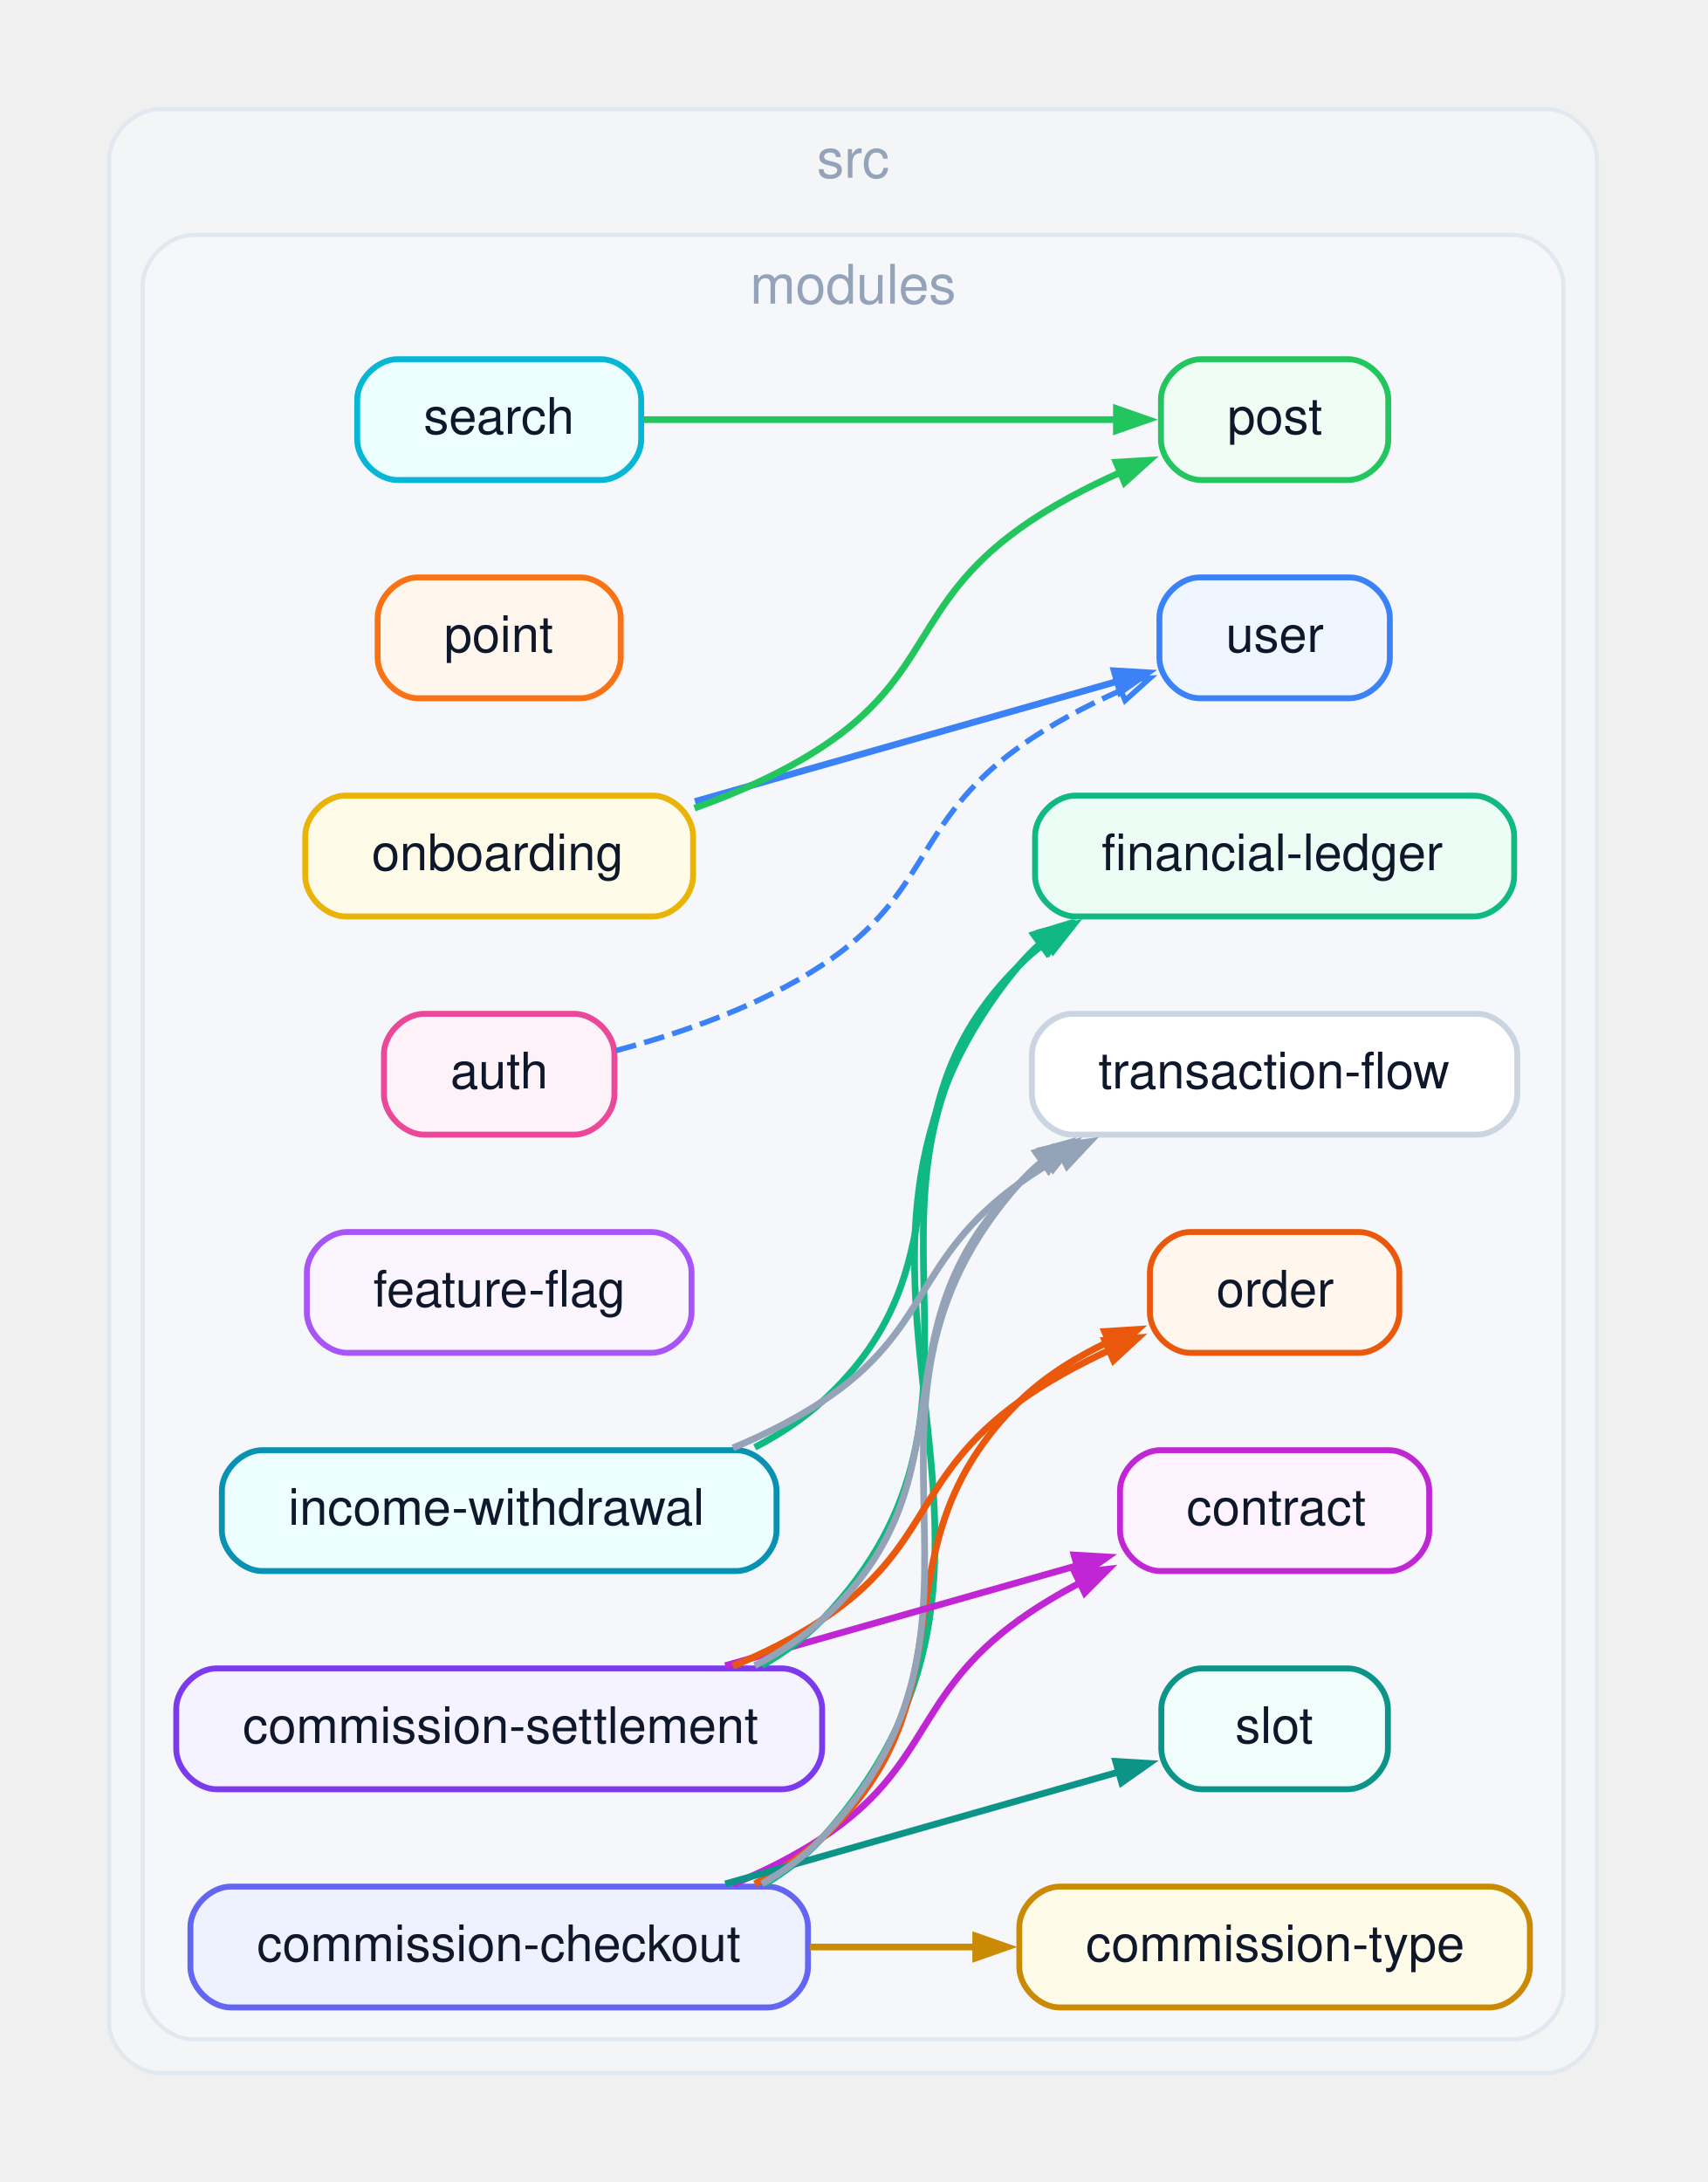
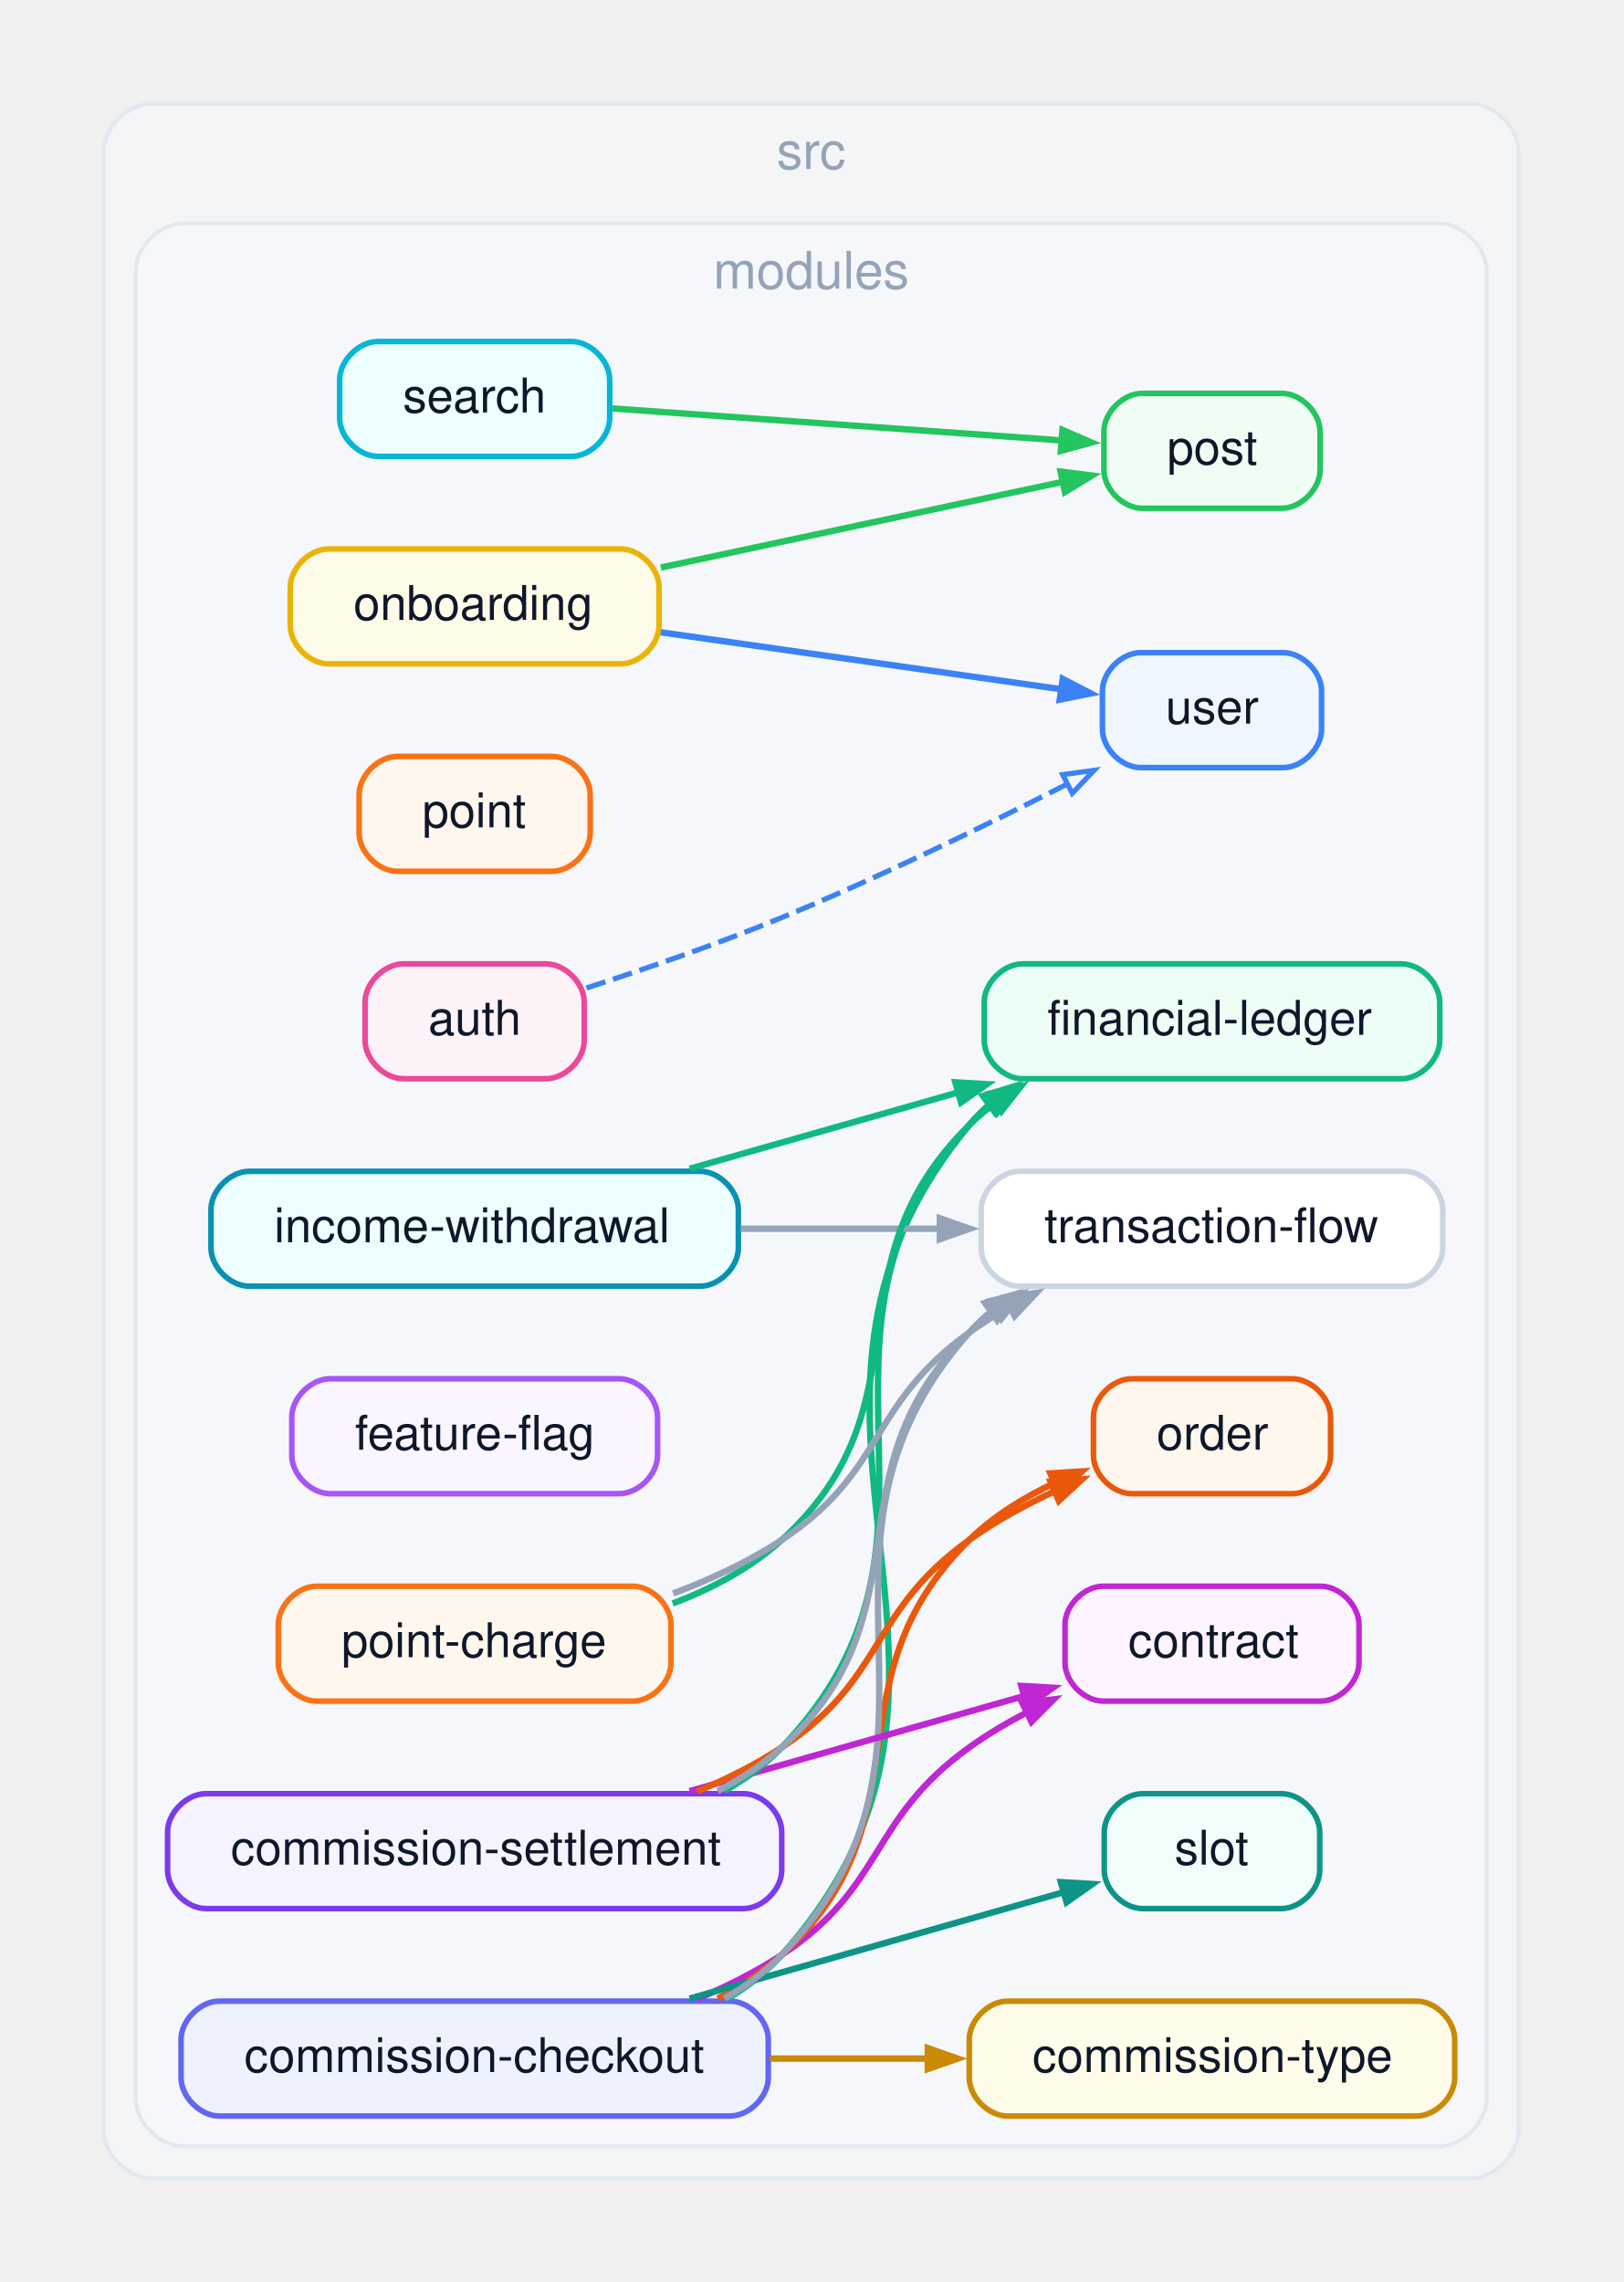
- <svg xmlns="http://www.w3.org/2000/svg" xmlns:xlink="http://www.w3.org/1999/xlink" width="407pt" height="520pt" viewBox="0.00 0.00 407.00 520.00">
-   <g id="graph0" class="graph" transform="scale(1 1) rotate(0) translate(18 502)">
+ <svg xmlns="http://www.w3.org/2000/svg" xmlns:xlink="http://www.w3.org/1999/xlink" width="407pt" height="572pt" viewBox="0.00 0.00 407.00 572.00">
+   <g id="graph0" class="graph" transform="scale(1 1) rotate(0) translate(18 554)">
    <g id="clust1" class="cluster">
-       <path fill="#f8fafc" fill-opacity="0.502" stroke="#e2e8f0" d="M20,-8C20,-8 350.61,-8 350.61,-8 356.61,-8 362.61,-14 362.61,-20 362.61,-20 362.61,-464 362.61,-464 362.61,-470 356.61,-476 350.61,-476 350.61,-476 20,-476 20,-476 14,-476 8,-470 8,-464 8,-464 8,-20 8,-20 8,-14 14,-8 20,-8" />
-       <text xml:space="preserve" text-anchor="middle" x="185.31" y="-459.65" font-family="Helvetica,sans-Serif" font-size="13.00" fill="#94a3b8">src</text>
+       <path fill="#f8fafc" fill-opacity="0.502" stroke="#e2e8f0" d="M20,-8C20,-8 350.61,-8 350.61,-8 356.61,-8 362.61,-14 362.61,-20 362.61,-20 362.61,-516 362.61,-516 362.61,-522 356.61,-528 350.61,-528 350.61,-528 20,-528 20,-528 14,-528 8,-522 8,-516 8,-516 8,-20 8,-20 8,-14 14,-8 20,-8" />
+       <text xml:space="preserve" text-anchor="middle" x="185.31" y="-511.65" font-family="Helvetica,sans-Serif" font-size="13.00" fill="#94a3b8">src</text>
    </g>
    <g id="clust2" class="cluster">
-       <path fill="#f8fafc" fill-opacity="0.502" stroke="#e2e8f0" d="M28,-16C28,-16 342.61,-16 342.61,-16 348.61,-16 354.61,-22 354.61,-28 354.61,-28 354.61,-434 354.61,-434 354.61,-440 348.61,-446 342.61,-446 342.61,-446 28,-446 28,-446 22,-446 16,-440 16,-434 16,-434 16,-28 16,-28 16,-22 22,-16 28,-16" />
-       <text xml:space="preserve" text-anchor="middle" x="185.31" y="-429.65" font-family="Helvetica,sans-Serif" font-size="13.00" fill="#94a3b8">modules</text>
+       <path fill="#f8fafc" fill-opacity="0.502" stroke="#e2e8f0" d="M28,-16C28,-16 342.61,-16 342.61,-16 348.61,-16 354.61,-22 354.61,-28 354.61,-28 354.61,-486 354.61,-486 354.61,-492 348.61,-498 342.61,-498 342.61,-498 28,-498 28,-498 22,-498 16,-492 16,-486 16,-486 16,-28 16,-28 16,-22 22,-16 28,-16" />
+       <text xml:space="preserve" text-anchor="middle" x="185.31" y="-481.65" font-family="Helvetica,sans-Serif" font-size="13.00" fill="#94a3b8">modules</text>
    </g>
    <g id="node1" class="node">
      <g id="a_node1">
        <a xlink:href="src/modules/auth" xlink:title="auth">
-           <path fill="#fdf2f8" stroke="#ec4899" stroke-width="1.4" d="M118.83,-260.4C118.83,-260.4 83.1,-260.4 83.1,-260.4 78.3,-260.4 73.5,-255.6 73.5,-250.8 73.5,-250.8 73.5,-241.2 73.5,-241.2 73.5,-236.4 78.3,-231.6 83.1,-231.6 83.1,-231.6 118.83,-231.6 118.83,-231.6 123.63,-231.6 128.43,-236.4 128.43,-241.2 128.43,-241.2 128.43,-250.8 128.43,-250.8 128.43,-255.6 123.63,-260.4 118.83,-260.4" />
-           <text xml:space="preserve" text-anchor="start" x="89.34" y="-242.62" font-family="Helvetica,sans-Serif" font-size="12.00" fill="#0f172a">auth</text>
+           <path fill="#fdf2f8" stroke="#ec4899" stroke-width="1.4" d="M118.83,-312.4C118.83,-312.4 83.1,-312.4 83.1,-312.4 78.3,-312.4 73.5,-307.6 73.5,-302.8 73.5,-302.8 73.5,-293.2 73.5,-293.2 73.5,-288.4 78.3,-283.6 83.1,-283.6 83.1,-283.6 118.83,-283.6 118.83,-283.6 123.63,-283.6 128.43,-288.4 128.43,-293.2 128.43,-293.2 128.43,-302.8 128.43,-302.8 128.43,-307.6 123.63,-312.4 118.83,-312.4" />
+           <text xml:space="preserve" text-anchor="start" x="89.34" y="-294.62" font-family="Helvetica,sans-Serif" font-size="12.00" fill="#0f172a">auth</text>
        </a>
      </g>
    </g>
    <g id="node2" class="node">
      <g id="a_node2">
        <a xlink:href="src/modules/user" xlink:title="user">
-           <path fill="#eff6ff" stroke="#3b82f6" stroke-width="1.4" d="M303.63,-364.4C303.63,-364.4 267.9,-364.4 267.9,-364.4 263.11,-364.4 258.31,-359.6 258.31,-354.8 258.31,-354.8 258.31,-345.2 258.31,-345.2 258.31,-340.4 263.11,-335.6 267.9,-335.6 267.9,-335.6 303.63,-335.6 303.63,-335.6 308.43,-335.6 313.23,-340.4 313.23,-345.2 313.23,-345.2 313.23,-354.8 313.23,-354.8 313.23,-359.6 308.43,-364.4 303.63,-364.4" />
-           <text xml:space="preserve" text-anchor="start" x="274.14" y="-346.62" font-family="Helvetica,sans-Serif" font-size="12.00" fill="#0f172a">user</text>
+           <path fill="#eff6ff" stroke="#3b82f6" stroke-width="1.4" d="M303.63,-390.4C303.63,-390.4 267.9,-390.4 267.9,-390.4 263.11,-390.4 258.31,-385.6 258.31,-380.8 258.31,-380.8 258.31,-371.2 258.31,-371.2 258.31,-366.4 263.11,-361.6 267.9,-361.6 267.9,-361.6 303.63,-361.6 303.63,-361.6 308.43,-361.6 313.23,-366.4 313.23,-371.2 313.23,-371.2 313.23,-380.8 313.23,-380.8 313.23,-385.6 308.43,-390.4 303.63,-390.4" />
+           <text xml:space="preserve" text-anchor="start" x="274.14" y="-372.62" font-family="Helvetica,sans-Serif" font-size="12.00" fill="#0f172a">user</text>
        </a>
      </g>
    </g>
    <g id="edge1" class="edge">
-       <path fill="none" stroke="#3b82f6" stroke-width="1.3" stroke-dasharray="5,2" d="M128.77,-251.63C144.04,-255.68 163.03,-262.18 177.93,-272 203.94,-289.15 199.63,-305.83 224.93,-324 232.3,-329.3 240.93,-333.83 249.29,-337.55" />
-       <polygon fill="none" stroke="#3b82f6" stroke-width="1.3" points="248.11,-339.9 256.04,-340.37 250.14,-335.06 248.11,-339.9" />
+       <path fill="none" stroke="#3b82f6" stroke-width="1.3" stroke-dasharray="5,2" d="M128.98,-306.35C143.63,-311.1 161.95,-317.41 177.93,-324 202.4,-334.1 229.18,-347.14 249.81,-357.63" />
+       <polygon fill="none" stroke="#3b82f6" stroke-width="1.3" points="248.34,-359.83 256.21,-360.91 250.74,-355.16 248.34,-359.83" />
    </g>
    <g id="node3" class="node">
      <g id="a_node3">
        <a xlink:href="src/modules/commission-checkout" xlink:title="commission-checkout">
          <path fill="#eef2ff" stroke="#6366f1" stroke-width="1.4" d="M164.96,-52.4C164.96,-52.4 36.98,-52.4 36.98,-52.4 32.18,-52.4 27.38,-47.6 27.38,-42.8 27.38,-42.8 27.38,-33.2 27.38,-33.2 27.38,-28.4 32.18,-23.6 36.98,-23.6 36.98,-23.6 164.96,-23.6 164.96,-23.6 169.76,-23.6 174.56,-28.4 174.56,-33.2 174.56,-33.2 174.56,-42.8 174.56,-42.8 174.56,-47.6 169.76,-52.4 164.96,-52.4" />
          <text xml:space="preserve" text-anchor="start" x="43.22" y="-34.62" font-family="Helvetica,sans-Serif" font-size="12.00" fill="#0f172a">commission-checkout</text>
        </a>
      </g>
    </g>
    <g id="node4" class="node">
      <g id="a_node4">
        <a xlink:href="src/modules/commission-type" xlink:title="commission-type">
          <path fill="#fefce8" stroke="#ca8a04" stroke-width="1.4" d="M337.01,-52.4C337.01,-52.4 234.53,-52.4 234.53,-52.4 229.73,-52.4 224.93,-47.6 224.93,-42.8 224.93,-42.8 224.93,-33.2 224.93,-33.2 224.93,-28.4 229.73,-23.6 234.53,-23.6 234.53,-23.6 337.01,-23.6 337.01,-23.6 341.81,-23.6 346.61,-28.4 346.61,-33.2 346.61,-33.2 346.61,-42.8 346.61,-42.8 346.61,-47.6 341.81,-52.4 337.01,-52.4" />
          <text xml:space="preserve" text-anchor="start" x="240.77" y="-34.62" font-family="Helvetica,sans-Serif" font-size="12.00" fill="#0f172a">commission-type</text>
        </a>
      </g>
    </g>
    <g id="edge2" class="edge">
      <path fill="none" stroke="#ca8a04" stroke-width="1.6" d="M175,-38C188.08,-38 201.68,-38 214.67,-38" />
      <polygon fill="#ca8a04" stroke="#ca8a04" stroke-width="1.6" points="214.54,-40.63 222.04,-38 214.54,-35.38 214.54,-40.63" />
    </g>
    <g id="node5" class="node">
      <g id="a_node5">
        <a xlink:href="src/modules/contract" xlink:title="contract">
          <path fill="#fdf4ff" stroke="#c026d3" stroke-width="1.4" d="M313.01,-156.4C313.01,-156.4 258.53,-156.4 258.53,-156.4 253.73,-156.4 248.93,-151.6 248.93,-146.8 248.93,-146.8 248.93,-137.2 248.93,-137.2 248.93,-132.4 253.73,-127.6 258.53,-127.6 258.53,-127.6 313.01,-127.6 313.01,-127.6 317.81,-127.6 322.61,-132.4 322.61,-137.2 322.61,-137.2 322.61,-146.8 322.61,-146.8 322.61,-151.6 317.81,-156.4 313.01,-156.4" />
          <text xml:space="preserve" text-anchor="start" x="264.77" y="-138.62" font-family="Helvetica,sans-Serif" font-size="12.00" fill="#0f172a">contract</text>
        </a>
      </g>
    </g>
    <g id="edge3" class="edge">
      <path fill="none" stroke="#c026d3" stroke-width="1.6" d="M156.68,-52.95C164.11,-56.04 171.41,-59.7 177.93,-64 203.94,-81.15 199.63,-97.83 224.93,-116 229.47,-119.26 234.48,-122.23 239.61,-124.9" />
      <polygon fill="#c026d3" stroke="#c026d3" stroke-width="1.6" points="238.23,-127.14 246.12,-128.05 240.52,-122.42 238.23,-127.14" />
    </g>
    <g id="node6" class="node">
      <g id="a_node6">
        <a xlink:href="src/modules/financial-ledger" xlink:title="financial-ledger">
          <path fill="#ecfdf5" stroke="#10b981" stroke-width="1.4" d="M333.26,-312.4C333.26,-312.4 238.28,-312.4 238.28,-312.4 233.48,-312.4 228.68,-307.6 228.68,-302.8 228.68,-302.8 228.68,-293.2 228.68,-293.2 228.68,-288.4 233.48,-283.6 238.28,-283.6 238.28,-283.6 333.26,-283.6 333.26,-283.6 338.06,-283.6 342.86,-288.4 342.86,-293.2 342.86,-293.2 342.86,-302.8 342.86,-302.8 342.86,-307.6 338.06,-312.4 333.26,-312.4" />
          <text xml:space="preserve" text-anchor="start" x="244.52" y="-294.62" font-family="Helvetica,sans-Serif" font-size="12.00" fill="#0f172a">financial-ledger</text>
        </a>
      </g>
    </g>
    <g id="edge4" class="edge">
      <path fill="none" stroke="#10b981" stroke-width="1.6" d="M164.27,-53C169.35,-56.02 174.02,-59.64 177.93,-64 241.25,-134.52 164.49,-199 224.93,-272 226.51,-273.91 228.26,-275.68 230.13,-277.33" />
      <polygon fill="#10b981" stroke="#10b981" stroke-width="1.6" points="228.36,-279.28 235.95,-281.62 231.48,-275.06 228.36,-279.28" />
    </g>
    <g id="node7" class="node">
      <g id="a_node7">
        <a xlink:href="src/modules/order" xlink:title="order">
          <path fill="#fff7ed" stroke="#ea580c" stroke-width="1.4" d="M305.88,-208.4C305.88,-208.4 265.65,-208.4 265.65,-208.4 260.85,-208.4 256.05,-203.6 256.05,-198.8 256.05,-198.8 256.05,-189.2 256.05,-189.2 256.05,-184.4 260.85,-179.6 265.65,-179.6 265.65,-179.6 305.88,-179.6 305.88,-179.6 310.69,-179.6 315.49,-184.4 315.49,-189.2 315.49,-189.2 315.49,-198.8 315.49,-198.8 315.49,-203.6 310.69,-208.4 305.88,-208.4" />
          <text xml:space="preserve" text-anchor="start" x="271.89" y="-190.62" font-family="Helvetica,sans-Serif" font-size="12.00" fill="#0f172a">order</text>
        </a>
      </g>
    </g>
    <g id="edge5" class="edge">
      <path fill="none" stroke="#ea580c" stroke-width="1.6" d="M161.88,-53.07C167.69,-56.08 173.19,-59.69 177.93,-64 215.45,-98.13 188.8,-132.4 224.93,-168 230.96,-173.94 238.57,-178.63 246.33,-182.29" />
      <polygon fill="#ea580c" stroke="#ea580c" stroke-width="1.6" points="245.25,-184.69 253.18,-185.19 247.29,-179.85 245.25,-184.69" />
    </g>
    <g id="node8" class="node">
      <g id="a_node8">
        <a xlink:href="src/modules/slot" xlink:title="slot">
          <path fill="#f0fdfa" stroke="#0d9488" stroke-width="1.4" d="M303.17,-104.4C303.17,-104.4 268.37,-104.4 268.37,-104.4 263.57,-104.4 258.77,-99.6 258.77,-94.8 258.77,-94.8 258.77,-85.2 258.77,-85.2 258.77,-80.4 263.57,-75.6 268.37,-75.6 268.37,-75.6 303.17,-75.6 303.17,-75.6 307.97,-75.6 312.77,-80.4 312.77,-85.2 312.77,-85.2 312.77,-94.8 312.77,-94.8 312.77,-99.6 307.97,-104.4 303.17,-104.4" />
          <text xml:space="preserve" text-anchor="start" x="276.39" y="-86.62" font-family="Helvetica,sans-Serif" font-size="12.00" fill="#0f172a">slot</text>
        </a>
      </g>
    </g>
    <g id="edge6" class="edge">
      <path fill="none" stroke="#0d9488" stroke-width="1.6" d="M154.84,-53.04C184.99,-61.62 221.98,-72.14 248.77,-79.76" />
      <polygon fill="#0d9488" stroke="#0d9488" stroke-width="1.6" points="247.89,-82.24 255.82,-81.76 249.32,-77.19 247.89,-82.24" />
    </g>
    <g id="node9" class="node">
      <g id="a_node9">
        <a xlink:href="src/modules/transaction-flow" xlink:title="transaction-flow">
          <path fill="#ffffff" stroke="#cbd5e1" stroke-width="1.4" d="M334.01,-260.4C334.01,-260.4 237.53,-260.4 237.53,-260.4 232.73,-260.4 227.93,-255.6 227.93,-250.8 227.93,-250.8 227.93,-241.2 227.93,-241.2 227.93,-236.4 232.73,-231.6 237.53,-231.6 237.53,-231.6 334.01,-231.6 334.01,-231.6 338.81,-231.6 343.61,-236.4 343.61,-241.2 343.61,-241.2 343.61,-250.8 343.61,-250.8 343.61,-255.6 338.81,-260.4 334.01,-260.4" />
          <text xml:space="preserve" text-anchor="start" x="243.77" y="-242.62" font-family="Helvetica,sans-Serif" font-size="12.00" fill="#0f172a">transaction-flow</text>
        </a>
      </g>
    </g>
    <g id="edge7" class="edge">
      <path fill="none" stroke="#94a3b8" stroke-width="1.6" d="M163.58,-53.08C168.87,-56.08 173.77,-59.68 177.93,-64 228.17,-116.14 176.82,-165.89 224.93,-220 226.61,-221.89 228.45,-223.65 230.41,-225.28" />
      <polygon fill="#94a3b8" stroke="#94a3b8" stroke-width="1.6" points="228.88,-227.41 236.52,-229.59 231.91,-223.12 228.88,-227.41" />
    </g>
    <g id="node10" class="node">
      <g id="a_node10">
        <a xlink:href="src/modules/commission-settlement" xlink:title="commission-settlement">
          <path fill="#f5f3ff" stroke="#7c3aed" stroke-width="1.4" d="M168.33,-104.4C168.33,-104.4 33.6,-104.4 33.6,-104.4 28.8,-104.4 24,-99.6 24,-94.8 24,-94.8 24,-85.2 24,-85.2 24,-80.4 28.8,-75.6 33.6,-75.6 33.6,-75.6 168.33,-75.6 168.33,-75.6 173.13,-75.6 177.93,-80.4 177.93,-85.2 177.93,-85.2 177.93,-94.8 177.93,-94.8 177.93,-99.6 173.13,-104.4 168.33,-104.4" />
          <text xml:space="preserve" text-anchor="start" x="39.84" y="-86.62" font-family="Helvetica,sans-Serif" font-size="12.00" fill="#0f172a">commission-settlement</text>
        </a>
      </g>
    </g>
    <g id="edge8" class="edge">
      <path fill="none" stroke="#c026d3" stroke-width="1.6" d="M154.84,-105.04C181.39,-112.59 213.26,-121.66 238.79,-128.92" />
      <polygon fill="#c026d3" stroke="#c026d3" stroke-width="1.6" points="237.98,-131.42 245.91,-130.95 239.41,-126.37 237.98,-131.42" />
    </g>
    <g id="edge9" class="edge">
      <path fill="none" stroke="#10b981" stroke-width="1.6" d="M163.58,-105.08C168.87,-108.08 173.77,-111.68 177.93,-116 228.17,-168.14 176.82,-217.89 224.93,-272 226.61,-273.89 228.45,-275.65 230.41,-277.28" />
      <polygon fill="#10b981" stroke="#10b981" stroke-width="1.6" points="228.88,-279.41 236.52,-281.59 231.91,-275.12 228.88,-279.41" />
    </g>
    <g id="edge10" class="edge">
      <path fill="none" stroke="#ea580c" stroke-width="1.6" d="M156.68,-104.95C164.11,-108.04 171.41,-111.7 177.93,-116 203.94,-133.15 199.63,-149.83 224.93,-168 231.54,-172.75 239.16,-176.88 246.69,-180.37" />
      <polygon fill="#ea580c" stroke="#ea580c" stroke-width="1.6" points="245.29,-182.62 253.22,-183.2 247.38,-177.81 245.29,-182.62" />
    </g>
    <g id="edge11" class="edge">
      <path fill="none" stroke="#94a3b8" stroke-width="1.6" d="M161.88,-105.07C167.69,-108.08 173.19,-111.69 177.93,-116 215.45,-150.13 188.8,-184.4 224.93,-220 227.11,-222.15 229.49,-224.13 232.02,-225.96" />
      <polygon fill="#94a3b8" stroke="#94a3b8" stroke-width="1.6" points="230.15,-227.89 237.89,-229.7 232.97,-223.46 230.15,-227.89" />
    </g>
    <g id="node11" class="node">
      <g id="a_node11">
        <a xlink:href="src/modules/feature-flag" xlink:title="feature-flag">
          <path fill="#faf5ff" stroke="#a855f7" stroke-width="1.4" d="M137.21,-208.4C137.21,-208.4 64.73,-208.4 64.73,-208.4 59.93,-208.4 55.13,-203.6 55.13,-198.8 55.13,-198.8 55.13,-189.2 55.13,-189.2 55.13,-184.4 59.93,-179.6 64.73,-179.6 64.73,-179.6 137.21,-179.6 137.21,-179.6 142.01,-179.6 146.81,-184.4 146.81,-189.2 146.81,-189.2 146.81,-198.8 146.81,-198.8 146.81,-203.6 142.01,-208.4 137.21,-208.4" />
          <text xml:space="preserve" text-anchor="start" x="70.97" y="-190.62" font-family="Helvetica,sans-Serif" font-size="12.00" fill="#0f172a">feature-flag</text>
        </a>
      </g>
    </g>
    <g id="node12" class="node">
      <g id="a_node12">
        <a xlink:href="src/modules/income-withdrawal" xlink:title="income-withdrawal">
-           <path fill="#ecfeff" stroke="#0891b2" stroke-width="1.4" d="M157.46,-156.4C157.46,-156.4 44.48,-156.4 44.48,-156.4 39.68,-156.4 34.88,-151.6 34.88,-146.8 34.88,-146.8 34.88,-137.2 34.88,-137.2 34.88,-132.4 39.68,-127.6 44.48,-127.6 44.48,-127.6 157.46,-127.6 157.46,-127.6 162.26,-127.6 167.06,-132.4 167.06,-137.2 167.06,-137.2 167.06,-146.8 167.06,-146.8 167.06,-151.6 162.26,-156.4 157.46,-156.4" />
-           <text xml:space="preserve" text-anchor="start" x="50.72" y="-138.62" font-family="Helvetica,sans-Serif" font-size="12.00" fill="#0f172a">income-withdrawal</text>
+           <path fill="#ecfeff" stroke="#0891b2" stroke-width="1.4" d="M157.46,-260.4C157.46,-260.4 44.48,-260.4 44.48,-260.4 39.68,-260.4 34.88,-255.6 34.88,-250.8 34.88,-250.8 34.88,-241.2 34.88,-241.2 34.88,-236.4 39.68,-231.6 44.48,-231.6 44.48,-231.6 157.46,-231.6 157.46,-231.6 162.26,-231.6 167.06,-236.4 167.06,-241.2 167.06,-241.2 167.06,-250.8 167.06,-250.8 167.06,-255.6 162.26,-260.4 157.46,-260.4" />
+           <text xml:space="preserve" text-anchor="start" x="50.72" y="-242.62" font-family="Helvetica,sans-Serif" font-size="12.00" fill="#0f172a">income-withdrawal</text>
        </a>
      </g>
    </g>
    <g id="edge12" class="edge">
-       <path fill="none" stroke="#10b981" stroke-width="1.6" d="M161.88,-157.07C167.69,-160.08 173.19,-163.69 177.93,-168 215.45,-202.13 188.8,-236.4 224.93,-272 227.11,-274.15 229.49,-276.13 232.02,-277.96" />
-       <polygon fill="#10b981" stroke="#10b981" stroke-width="1.6" points="230.15,-279.89 237.89,-281.7 232.97,-275.46 230.15,-279.89" />
+       <path fill="none" stroke="#10b981" stroke-width="1.6" d="M154.84,-261.04C175.97,-267.05 200.46,-274.02 222.45,-280.27" />
+       <polygon fill="#10b981" stroke="#10b981" stroke-width="1.6" points="221.44,-282.71 229.37,-282.24 222.87,-277.66 221.44,-282.71" />
    </g>
    <g id="edge13" class="edge">
-       <path fill="none" stroke="#94a3b8" stroke-width="1.6" d="M156.68,-156.95C164.11,-160.04 171.41,-163.7 177.93,-168 203.94,-185.15 199.63,-201.83 224.93,-220 228.19,-222.34 231.69,-224.53 235.31,-226.57" />
-       <polygon fill="#94a3b8" stroke="#94a3b8" stroke-width="1.6" points="233.89,-228.79 241.75,-229.93 236.32,-224.13 233.89,-228.79" />
+       <path fill="none" stroke="#94a3b8" stroke-width="1.6" d="M167.7,-246C184.05,-246 201.58,-246 217.97,-246" />
+       <polygon fill="#94a3b8" stroke="#94a3b8" stroke-width="1.6" points="217.56,-248.63 225.06,-246 217.56,-243.38 217.56,-248.63" />
    </g>
    <g id="node13" class="node">
      <g id="a_node13">
        <a xlink:href="src/modules/onboarding" xlink:title="onboarding">
-           <path fill="#fefce8" stroke="#eab308" stroke-width="1.4" d="M137.58,-312.4C137.58,-312.4 64.35,-312.4 64.35,-312.4 59.55,-312.4 54.75,-307.6 54.75,-302.8 54.75,-302.8 54.75,-293.2 54.75,-293.2 54.75,-288.4 59.55,-283.6 64.35,-283.6 64.35,-283.6 137.58,-283.6 137.58,-283.6 142.38,-283.6 147.18,-288.4 147.18,-293.2 147.18,-293.2 147.18,-302.8 147.18,-302.8 147.18,-307.6 142.38,-312.4 137.58,-312.4" />
-           <text xml:space="preserve" text-anchor="start" x="70.59" y="-294.62" font-family="Helvetica,sans-Serif" font-size="12.00" fill="#0f172a">onboarding</text>
+           <path fill="#fefce8" stroke="#eab308" stroke-width="1.4" d="M137.58,-416.4C137.58,-416.4 64.35,-416.4 64.35,-416.4 59.55,-416.4 54.75,-411.6 54.75,-406.8 54.75,-406.8 54.75,-397.2 54.75,-397.2 54.75,-392.4 59.55,-387.6 64.35,-387.6 64.35,-387.6 137.58,-387.6 137.58,-387.6 142.38,-387.6 147.18,-392.4 147.18,-397.2 147.18,-397.2 147.18,-406.8 147.18,-406.8 147.18,-411.6 142.38,-416.4 137.58,-416.4" />
+           <text xml:space="preserve" text-anchor="start" x="70.59" y="-398.62" font-family="Helvetica,sans-Serif" font-size="12.00" fill="#0f172a">onboarding</text>
        </a>
      </g>
    </g>
    <g id="edge15" class="edge">
-       <path fill="none" stroke="#3b82f6" stroke-width="1.6" d="M147.62,-310.99C178.79,-319.85 219.51,-331.44 248.47,-339.67" />
-       <polygon fill="#3b82f6" stroke="#3b82f6" stroke-width="1.6" points="247.54,-342.14 255.47,-341.67 248.98,-337.09 247.54,-342.14" />
+       <path fill="none" stroke="#3b82f6" stroke-width="1.6" d="M147.62,-395.51C178.65,-391.09 219.16,-385.33 248.09,-381.22" />
+       <polygon fill="#3b82f6" stroke="#3b82f6" stroke-width="1.6" points="248.35,-383.83 255.41,-380.18 247.61,-378.63 248.35,-383.83" />
    </g>
    <g id="node14" class="node">
      <g id="a_node14">
        <a xlink:href="src/modules/post" xlink:title="post">
-           <path fill="#f0fdf4" stroke="#22c55e" stroke-width="1.4" d="M303.26,-416.4C303.26,-416.4 268.28,-416.4 268.28,-416.4 263.48,-416.4 258.68,-411.6 258.68,-406.8 258.68,-406.8 258.68,-397.2 258.68,-397.2 258.68,-392.4 263.48,-387.6 268.28,-387.6 268.28,-387.6 303.26,-387.6 303.26,-387.6 308.06,-387.6 312.86,-392.4 312.86,-397.2 312.86,-397.2 312.86,-406.8 312.86,-406.8 312.86,-411.6 308.06,-416.4 303.26,-416.4" />
-           <text xml:space="preserve" text-anchor="start" x="274.52" y="-398.62" font-family="Helvetica,sans-Serif" font-size="12.00" fill="#0f172a">post</text>
+           <path fill="#f0fdf4" stroke="#22c55e" stroke-width="1.4" d="M303.26,-455.4C303.26,-455.4 268.28,-455.4 268.28,-455.4 263.48,-455.4 258.68,-450.6 258.68,-445.8 258.68,-445.8 258.68,-436.2 258.68,-436.2 258.68,-431.4 263.48,-426.6 268.28,-426.6 268.28,-426.6 303.26,-426.6 303.26,-426.6 308.06,-426.6 312.86,-431.4 312.86,-436.2 312.86,-436.2 312.86,-445.8 312.86,-445.8 312.86,-450.6 308.06,-455.4 303.26,-455.4" />
+           <text xml:space="preserve" text-anchor="start" x="274.52" y="-437.62" font-family="Helvetica,sans-Serif" font-size="12.00" fill="#0f172a">post</text>
        </a>
      </g>
    </g>
    <g id="edge14" class="edge">
-       <path fill="none" stroke="#22c55e" stroke-width="1.6" d="M147.51,-309.41C157.98,-313.14 168.74,-317.94 177.93,-324 203.94,-341.15 199.63,-357.83 224.93,-376 232.29,-381.29 240.9,-385.81 249.26,-389.53" />
-       <polygon fill="#22c55e" stroke="#22c55e" stroke-width="1.6" points="247.99,-391.85 255.92,-392.32 250.01,-387 247.99,-391.85" />
+       <path fill="none" stroke="#22c55e" stroke-width="1.6" d="M147.62,-411.74C178.88,-418.41 219.76,-427.13 248.73,-433.31" />
+       <polygon fill="#22c55e" stroke="#22c55e" stroke-width="1.6" points="247.82,-435.8 255.7,-434.8 248.91,-430.67 247.82,-435.8" />
    </g>
    <g id="node15" class="node">
      <g id="a_node15">
        <a xlink:href="src/modules/point" xlink:title="point">
          <path fill="#fff7ed" stroke="#f97316" stroke-width="1.4" d="M120.33,-364.4C120.33,-364.4 81.6,-364.4 81.6,-364.4 76.8,-364.4 72,-359.6 72,-354.8 72,-354.8 72,-345.2 72,-345.2 72,-340.4 76.8,-335.6 81.6,-335.6 81.6,-335.6 120.33,-335.6 120.33,-335.6 125.13,-335.6 129.93,-340.4 129.93,-345.2 129.93,-345.2 129.93,-354.8 129.93,-354.8 129.93,-359.6 125.13,-364.4 120.33,-364.4" />
          <text xml:space="preserve" text-anchor="start" x="87.84" y="-346.62" font-family="Helvetica,sans-Serif" font-size="12.00" fill="#0f172a">point</text>
        </a>
      </g>
    </g>
    <g id="node16" class="node">
      <g id="a_node16">
+         <a xlink:href="src/modules/point-charge" xlink:title="point-charge">
+           <path fill="#fff7ed" stroke="#f97316" stroke-width="1.4" d="M140.58,-156.4C140.58,-156.4 61.35,-156.4 61.35,-156.4 56.55,-156.4 51.75,-151.6 51.75,-146.8 51.75,-146.8 51.75,-137.2 51.75,-137.2 51.75,-132.4 56.55,-127.6 61.35,-127.6 61.35,-127.6 140.58,-127.6 140.58,-127.6 145.38,-127.6 150.18,-132.4 150.18,-137.2 150.18,-137.2 150.18,-146.8 150.18,-146.8 150.18,-151.6 145.38,-156.4 140.58,-156.4" />
+           <text xml:space="preserve" text-anchor="start" x="67.59" y="-138.62" font-family="Helvetica,sans-Serif" font-size="12.00" fill="#0f172a">point-charge</text>
+         </a>
+       </g>
+     </g>
+     <g id="edge16" class="edge">
+       <path fill="none" stroke="#10b981" stroke-width="1.6" d="M150.59,-152.06C160.47,-155.82 170.2,-160.97 177.93,-168 215.45,-202.13 188.8,-236.4 224.93,-272 227.11,-274.15 229.49,-276.13 232.02,-277.96" />
+       <polygon fill="#10b981" stroke="#10b981" stroke-width="1.6" points="230.15,-279.89 237.89,-281.7 232.97,-275.46 230.15,-279.89" />
+     </g>
+     <g id="edge17" class="edge">
+       <path fill="none" stroke="#94a3b8" stroke-width="1.6" d="M150.7,-154.58C160.14,-158.13 169.67,-162.55 177.93,-168 203.94,-185.15 199.63,-201.83 224.93,-220 228.19,-222.34 231.69,-224.53 235.31,-226.57" />
+       <polygon fill="#94a3b8" stroke="#94a3b8" stroke-width="1.6" points="233.89,-228.79 241.75,-229.93 236.32,-224.13 233.89,-228.79" />
+     </g>
+     <g id="node17" class="node">
+       <g id="a_node17">
        <a xlink:href="src/modules/search" xlink:title="search">
-           <path fill="#ecfeff" stroke="#06b6d4" stroke-width="1.4" d="M125.21,-416.4C125.21,-416.4 76.73,-416.4 76.73,-416.4 71.93,-416.4 67.13,-411.6 67.13,-406.8 67.13,-406.8 67.13,-397.2 67.13,-397.2 67.13,-392.4 71.93,-387.6 76.73,-387.6 76.73,-387.6 125.21,-387.6 125.21,-387.6 130.01,-387.6 134.81,-392.4 134.81,-397.2 134.81,-397.2 134.81,-406.8 134.81,-406.8 134.81,-411.6 130.01,-416.4 125.21,-416.4" />
-           <text xml:space="preserve" text-anchor="start" x="82.97" y="-398.62" font-family="Helvetica,sans-Serif" font-size="12.00" fill="#0f172a">search</text>
-         </a>
-       </g>
-     </g>
-     <g id="edge16" class="edge">
-       <path fill="none" stroke="#22c55e" stroke-width="1.6" d="M135.49,-402C167.44,-402 215.41,-402 248.3,-402" />
-       <polygon fill="#22c55e" stroke="#22c55e" stroke-width="1.6" points="248.07,-404.63 255.57,-402 248.06,-399.38 248.07,-404.63" />
+           <path fill="#ecfeff" stroke="#06b6d4" stroke-width="1.4" d="M125.21,-468.4C125.21,-468.4 76.73,-468.4 76.73,-468.4 71.93,-468.4 67.13,-463.6 67.13,-458.8 67.13,-458.8 67.13,-449.2 67.13,-449.2 67.13,-444.4 71.93,-439.6 76.73,-439.6 76.73,-439.6 125.21,-439.6 125.21,-439.6 130.01,-439.6 134.81,-444.4 134.81,-449.2 134.81,-449.2 134.81,-458.8 134.81,-458.8 134.81,-463.6 130.01,-468.4 125.21,-468.4" />
+           <text xml:space="preserve" text-anchor="start" x="82.97" y="-450.62" font-family="Helvetica,sans-Serif" font-size="12.00" fill="#0f172a">search</text>
+         </a>
+       </g>
+     </g>
+     <g id="edge18" class="edge">
+       <path fill="none" stroke="#22c55e" stroke-width="1.6" d="M135.49,-451.62C167.44,-449.34 215.41,-445.93 248.3,-443.59" />
+       <polygon fill="#22c55e" stroke="#22c55e" stroke-width="1.6" points="248.28,-446.23 255.57,-443.08 247.9,-440.99 248.28,-446.23" />
    </g>
  </g>
</svg>
